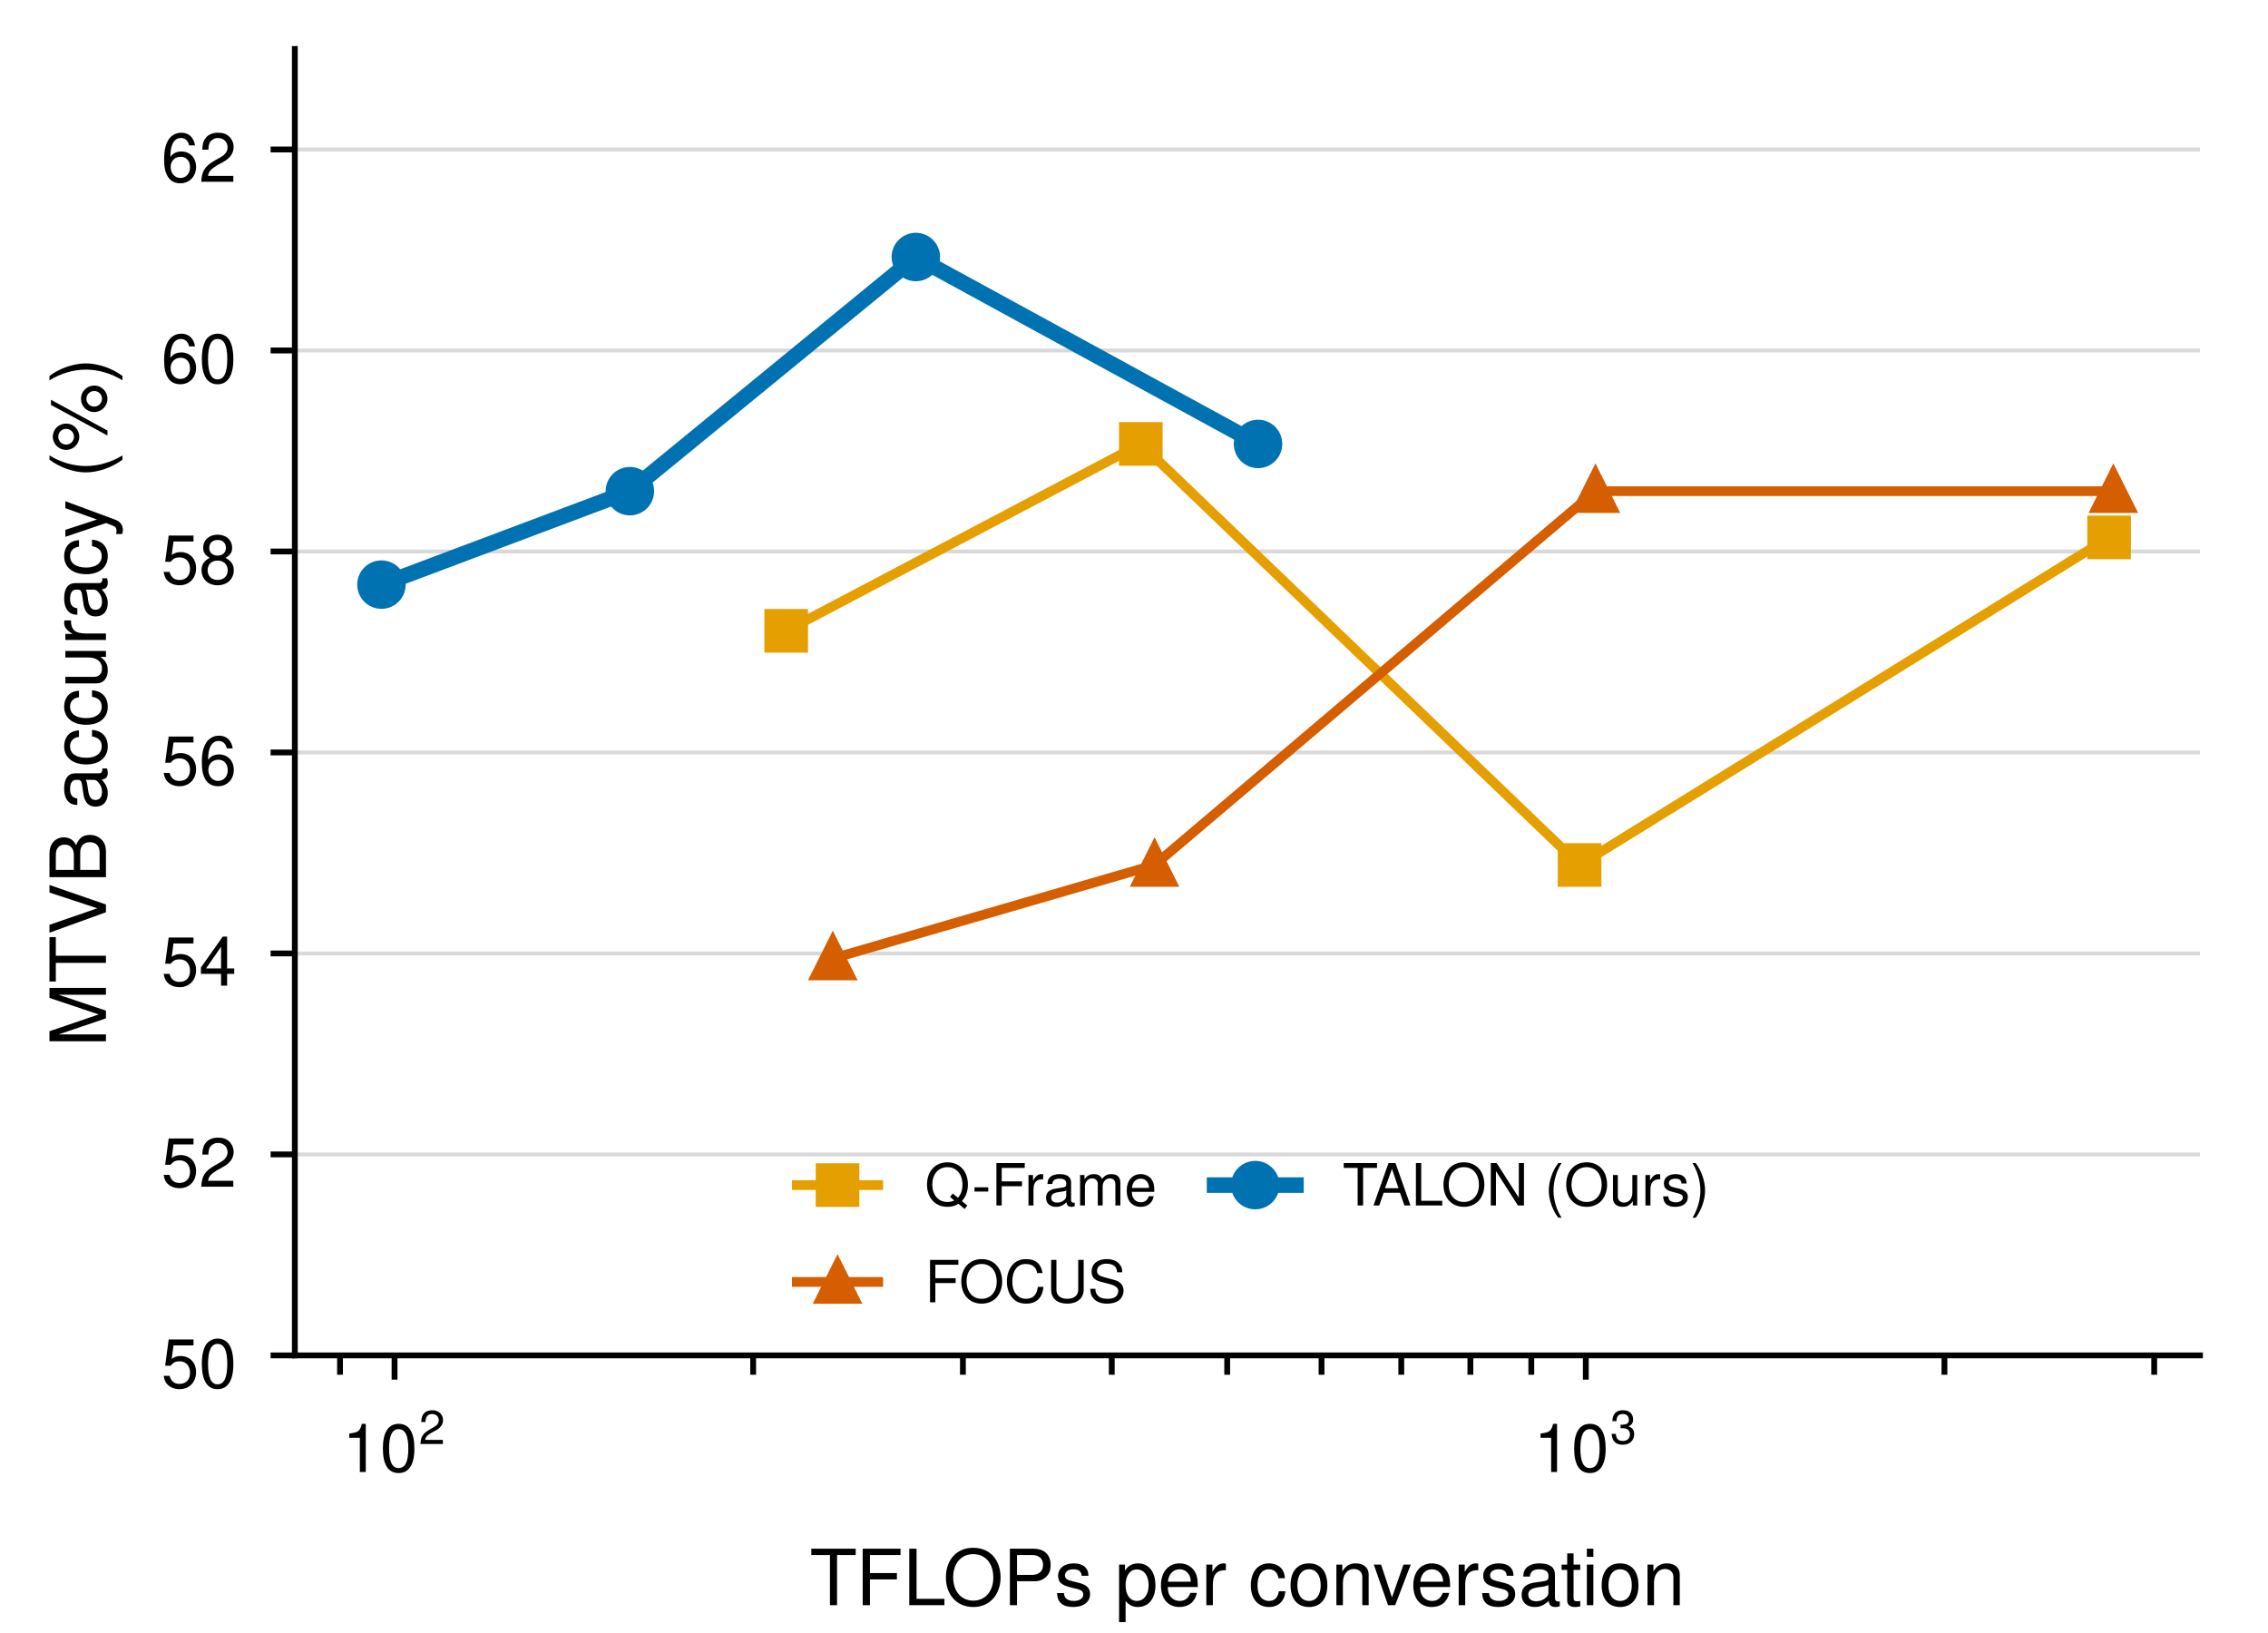
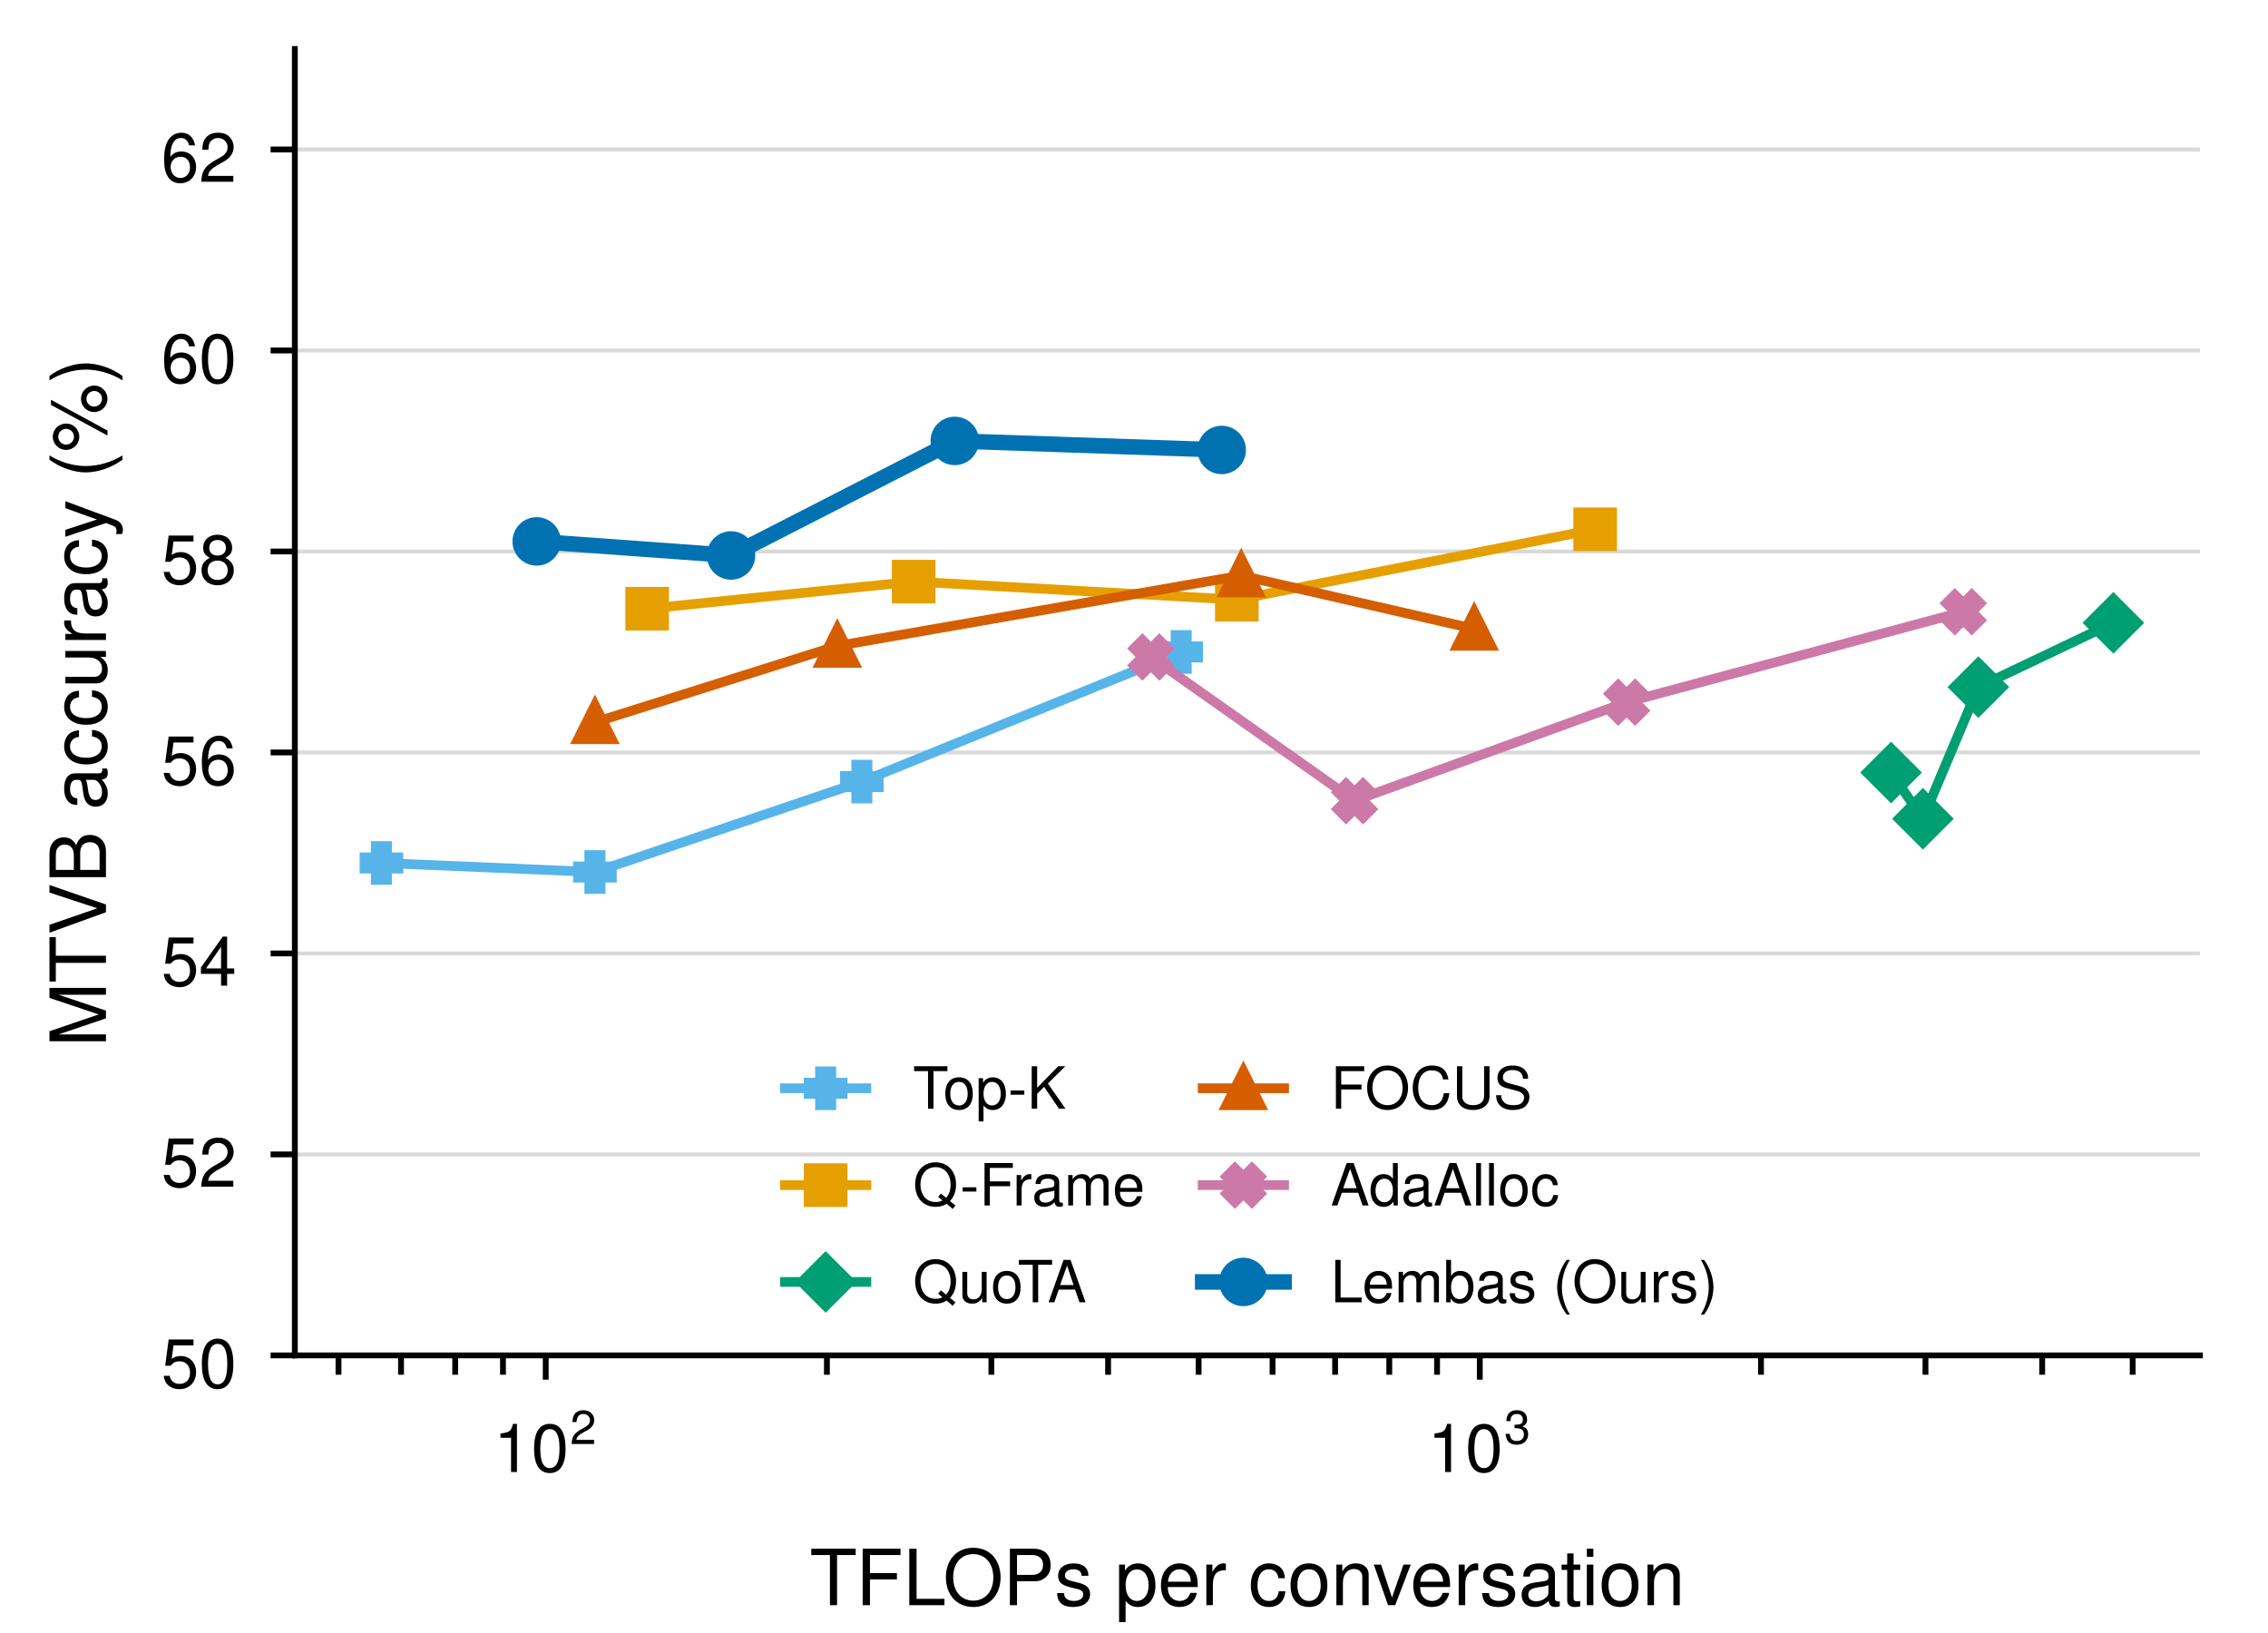
<svg xmlns="http://www.w3.org/2000/svg" xmlns:xlink="http://www.w3.org/1999/xlink" width="234pt" height="168.48pt" viewBox="0 0 234 168.48" version="1.1">
  <defs>
    <style type="text/css">*{stroke-linejoin: round; stroke-linecap: butt}</style>
  </defs>
  <g id="figure_1">
    <g id="patch_1">
      <path d="M 0 168.48  L 234 168.48  L 234 0  L 0 0  z " style="fill: #ffffff" />
    </g>
    <g id="axes_1">
      <g id="patch_2">
        <path d="M 30.42 139.838  L 226.98 139.838  L 226.98 5.054  L 30.42 5.054  z " style="fill: #ffffff" />
      </g>
      <g id="matplotlib.axis_1">
        <g id="xtick_1">
          <g id="line2d_1">
            <defs>
-               <path id="md24eeda811" d="M 0 0  L 0 2.5  " style="stroke: #000000; stroke-width: 0.6" />
+               <path id="mf16105f96f" d="M 0 0  L 0 2.5  " style="stroke: #000000; stroke-width: 0.6" />
            </defs>
            <g>
-               <use xlink:href="#md24eeda811" x="40.706" y="139.838" style="stroke: #000000; stroke-width: 0.6" />
+               <use xlink:href="#mf16105f96f" x="56.304" y="139.838" style="stroke: #000000; stroke-width: 0.6" />
            </g>
          </g>
          <g id="text_1">
-             <g transform="translate(35.31599 152.5024)">
+             <g transform="translate(50.91418 152.5024)">
              <text>
                <tspan x="0" y="-0.631" style="font-size: 7px; font-family: 'Helvetica Neue'">1</tspan>
                <tspan x="3.892" y="-0.631" style="font-size: 7px; font-family: 'Helvetica Neue'">0</tspan>
                <tspan x="7.894" y="-3.522" style="font-size: 4.9px; font-family: 'Helvetica Neue'">2</tspan>
              </text>
            </g>
          </g>
        </g>
        <g id="xtick_2">
          <g id="line2d_2">
            <g>
-               <use xlink:href="#md24eeda811" x="163.616" y="139.838" style="stroke: #000000; stroke-width: 0.6" />
+               <use xlink:href="#mf16105f96f" x="152.678" y="139.838" style="stroke: #000000; stroke-width: 0.6" />
            </g>
          </g>
          <g id="text_2">
-             <g transform="translate(158.226 152.5024)">
+             <g transform="translate(147.2878 152.5024)">
              <text>
                <tspan x="0" y="-0.631" style="font-size: 7px; font-family: 'Helvetica Neue'">1</tspan>
                <tspan x="3.892" y="-0.631" style="font-size: 7px; font-family: 'Helvetica Neue'">0</tspan>
                <tspan x="7.894" y="-3.522" style="font-size: 4.9px; font-family: 'Helvetica Neue'">3</tspan>
              </text>
            </g>
          </g>
        </g>
        <g id="xtick_3">
          <g id="line2d_3">
            <defs>
-               <path id="md30bba964e" d="M 0 0  L 0 2  " style="stroke: #000000; stroke-width: 0.6" />
+               <path id="mc0298c8e52" d="M 0 0  L 0 2  " style="stroke: #000000; stroke-width: 0.6" />
            </defs>
            <g>
-               <use xlink:href="#md30bba964e" x="35.082" y="139.838" style="stroke: #000000; stroke-width: 0.6" />
+               <use xlink:href="#mc0298c8e52" x="34.924" y="139.838" style="stroke: #000000; stroke-width: 0.6" />
            </g>
          </g>
        </g>
        <g id="xtick_4">
          <g id="line2d_4">
            <g>
-               <use xlink:href="#md30bba964e" x="77.706" y="139.838" style="stroke: #000000; stroke-width: 0.6" />
+               <use xlink:href="#mc0298c8e52" x="41.376" y="139.838" style="stroke: #000000; stroke-width: 0.6" />
            </g>
          </g>
        </g>
        <g id="xtick_5">
          <g id="line2d_5">
            <g>
-               <use xlink:href="#md30bba964e" x="99.349" y="139.838" style="stroke: #000000; stroke-width: 0.6" />
+               <use xlink:href="#mc0298c8e52" x="46.965" y="139.838" style="stroke: #000000; stroke-width: 0.6" />
            </g>
          </g>
        </g>
        <g id="xtick_6">
          <g id="line2d_6">
            <g>
-               <use xlink:href="#md30bba964e" x="114.705" y="139.838" style="stroke: #000000; stroke-width: 0.6" />
+               <use xlink:href="#mc0298c8e52" x="51.894" y="139.838" style="stroke: #000000; stroke-width: 0.6" />
            </g>
          </g>
        </g>
        <g id="xtick_7">
          <g id="line2d_7">
            <g>
-               <use xlink:href="#md30bba964e" x="126.616" y="139.838" style="stroke: #000000; stroke-width: 0.6" />
+               <use xlink:href="#mc0298c8e52" x="85.316" y="139.838" style="stroke: #000000; stroke-width: 0.6" />
            </g>
          </g>
        </g>
        <g id="xtick_8">
          <g id="line2d_8">
            <g>
-               <use xlink:href="#md30bba964e" x="136.349" y="139.838" style="stroke: #000000; stroke-width: 0.6" />
+               <use xlink:href="#mc0298c8e52" x="102.286" y="139.838" style="stroke: #000000; stroke-width: 0.6" />
            </g>
          </g>
        </g>
        <g id="xtick_9">
          <g id="line2d_9">
            <g>
-               <use xlink:href="#md30bba964e" x="144.577" y="139.838" style="stroke: #000000; stroke-width: 0.6" />
+               <use xlink:href="#mc0298c8e52" x="114.327" y="139.838" style="stroke: #000000; stroke-width: 0.6" />
            </g>
          </g>
        </g>
        <g id="xtick_10">
          <g id="line2d_10">
            <g>
-               <use xlink:href="#md30bba964e" x="151.705" y="139.838" style="stroke: #000000; stroke-width: 0.6" />
+               <use xlink:href="#mc0298c8e52" x="123.666" y="139.838" style="stroke: #000000; stroke-width: 0.6" />
            </g>
          </g>
        </g>
        <g id="xtick_11">
          <g id="line2d_11">
            <g>
-               <use xlink:href="#md30bba964e" x="157.992" y="139.838" style="stroke: #000000; stroke-width: 0.6" />
+               <use xlink:href="#mc0298c8e52" x="131.297" y="139.838" style="stroke: #000000; stroke-width: 0.6" />
            </g>
          </g>
        </g>
        <g id="xtick_12">
          <g id="line2d_12">
            <g>
-               <use xlink:href="#md30bba964e" x="200.616" y="139.838" style="stroke: #000000; stroke-width: 0.6" />
+               <use xlink:href="#mc0298c8e52" x="137.749" y="139.838" style="stroke: #000000; stroke-width: 0.6" />
            </g>
          </g>
        </g>
        <g id="xtick_13">
          <g id="line2d_13">
            <g>
-               <use xlink:href="#md30bba964e" x="222.259" y="139.838" style="stroke: #000000; stroke-width: 0.6" />
+               <use xlink:href="#mc0298c8e52" x="143.338" y="139.838" style="stroke: #000000; stroke-width: 0.6" />
+             </g>
+           </g>
+         </g>
+         <g id="xtick_14">
+           <g id="line2d_14">
+             <g>
+               <use xlink:href="#mc0298c8e52" x="148.268" y="139.838" style="stroke: #000000; stroke-width: 0.6" />
+             </g>
+           </g>
+         </g>
+         <g id="xtick_15">
+           <g id="line2d_15">
+             <g>
+               <use xlink:href="#mc0298c8e52" x="181.689" y="139.838" style="stroke: #000000; stroke-width: 0.6" />
+             </g>
+           </g>
+         </g>
+         <g id="xtick_16">
+           <g id="line2d_16">
+             <g>
+               <use xlink:href="#mc0298c8e52" x="198.66" y="139.838" style="stroke: #000000; stroke-width: 0.6" />
+             </g>
+           </g>
+         </g>
+         <g id="xtick_17">
+           <g id="line2d_17">
+             <g>
+               <use xlink:href="#mc0298c8e52" x="210.701" y="139.838" style="stroke: #000000; stroke-width: 0.6" />
+             </g>
+           </g>
+         </g>
+         <g id="xtick_18">
+           <g id="line2d_18">
+             <g>
+               <use xlink:href="#mc0298c8e52" x="220.04" y="139.838" style="stroke: #000000; stroke-width: 0.6" />
            </g>
          </g>
        </g>
        <g id="text_3">
          <text style="font-size: 8px; font-family: 'Helvetica Neue', 'Helvetica', 'Arial', 'TeX Gyre Heros', 'Nimbus Sans', 'Liberation Sans', 'DejaVu Sans', sans-serif; text-anchor: middle" x="128.7" y="165.609" transform="rotate(-0 128.7 165.6094)">TFLOPs per conversation</text>
        </g>
      </g>
      <g id="matplotlib.axis_2">
        <g id="ytick_1">
-           <g id="line2d_14">
-             <path d="M 30.42 139.838  L 226.98 139.838  " clip-path="url(#pbca39ddc68)" style="fill: none; stroke: #d9d9d9; stroke-width: 0.4; stroke-linecap: square" />
-           </g>
-           <g id="line2d_15">
+           <g id="line2d_19">
+             <path d="M 30.42 139.838  L 226.98 139.838  " clip-path="url(#p95596667d0)" style="fill: none; stroke: #d9d9d9; stroke-width: 0.4; stroke-linecap: square" />
+           </g>
+           <g id="line2d_20">
            <defs>
-               <path id="m691979f138" d="M 0 0  L -2.5 0  " style="stroke: #000000; stroke-width: 0.6" />
+               <path id="m77ddd2b922" d="M 0 0  L -2.5 0  " style="stroke: #000000; stroke-width: 0.6" />
            </defs>
            <g>
-               <use xlink:href="#m691979f138" x="30.42" y="139.838" style="stroke: #000000; stroke-width: 0.6" />
+               <use xlink:href="#m77ddd2b922" x="30.42" y="139.838" style="stroke: #000000; stroke-width: 0.6" />
            </g>
          </g>
          <g id="text_4">
            <text style="font-size: 7px; font-family: 'Helvetica Neue', 'Helvetica', 'Arial', 'TeX Gyre Heros', 'Nimbus Sans', 'Liberation Sans', 'DejaVu Sans', sans-serif; text-anchor: end" x="24.42" y="143.17" transform="rotate(-0 24.42 143.1704)">50</text>
          </g>
        </g>
        <g id="ytick_2">
-           <g id="line2d_16">
-             <path d="M 30.42 119.102  L 226.98 119.102  " clip-path="url(#pbca39ddc68)" style="fill: none; stroke: #d9d9d9; stroke-width: 0.4; stroke-linecap: square" />
-           </g>
-           <g id="line2d_17">
-             <g>
-               <use xlink:href="#m691979f138" x="30.42" y="119.102" style="stroke: #000000; stroke-width: 0.6" />
+           <g id="line2d_21">
+             <path d="M 30.42 119.102  L 226.98 119.102  " clip-path="url(#p95596667d0)" style="fill: none; stroke: #d9d9d9; stroke-width: 0.4; stroke-linecap: square" />
+           </g>
+           <g id="line2d_22">
+             <g>
+               <use xlink:href="#m77ddd2b922" x="30.42" y="119.102" style="stroke: #000000; stroke-width: 0.6" />
            </g>
          </g>
          <g id="text_5">
            <text style="font-size: 7px; font-family: 'Helvetica Neue', 'Helvetica', 'Arial', 'TeX Gyre Heros', 'Nimbus Sans', 'Liberation Sans', 'DejaVu Sans', sans-serif; text-anchor: end" x="24.42" y="122.434" transform="rotate(-0 24.42 122.4344)">52</text>
          </g>
        </g>
        <g id="ytick_3">
-           <g id="line2d_18">
-             <path d="M 30.42 98.366  L 226.98 98.366  " clip-path="url(#pbca39ddc68)" style="fill: none; stroke: #d9d9d9; stroke-width: 0.4; stroke-linecap: square" />
-           </g>
-           <g id="line2d_19">
-             <g>
-               <use xlink:href="#m691979f138" x="30.42" y="98.366" style="stroke: #000000; stroke-width: 0.6" />
+           <g id="line2d_23">
+             <path d="M 30.42 98.366  L 226.98 98.366  " clip-path="url(#p95596667d0)" style="fill: none; stroke: #d9d9d9; stroke-width: 0.4; stroke-linecap: square" />
+           </g>
+           <g id="line2d_24">
+             <g>
+               <use xlink:href="#m77ddd2b922" x="30.42" y="98.366" style="stroke: #000000; stroke-width: 0.6" />
            </g>
          </g>
          <g id="text_6">
            <text style="font-size: 7px; font-family: 'Helvetica Neue', 'Helvetica', 'Arial', 'TeX Gyre Heros', 'Nimbus Sans', 'Liberation Sans', 'DejaVu Sans', sans-serif; text-anchor: end" x="24.42" y="101.698" transform="rotate(-0 24.42 101.6984)">54</text>
          </g>
        </g>
        <g id="ytick_4">
-           <g id="line2d_20">
-             <path d="M 30.42 77.63  L 226.98 77.63  " clip-path="url(#pbca39ddc68)" style="fill: none; stroke: #d9d9d9; stroke-width: 0.4; stroke-linecap: square" />
-           </g>
-           <g id="line2d_21">
-             <g>
-               <use xlink:href="#m691979f138" x="30.42" y="77.63" style="stroke: #000000; stroke-width: 0.6" />
+           <g id="line2d_25">
+             <path d="M 30.42 77.63  L 226.98 77.63  " clip-path="url(#p95596667d0)" style="fill: none; stroke: #d9d9d9; stroke-width: 0.4; stroke-linecap: square" />
+           </g>
+           <g id="line2d_26">
+             <g>
+               <use xlink:href="#m77ddd2b922" x="30.42" y="77.63" style="stroke: #000000; stroke-width: 0.6" />
            </g>
          </g>
          <g id="text_7">
            <text style="font-size: 7px; font-family: 'Helvetica Neue', 'Helvetica', 'Arial', 'TeX Gyre Heros', 'Nimbus Sans', 'Liberation Sans', 'DejaVu Sans', sans-serif; text-anchor: end" x="24.42" y="80.962" transform="rotate(-0 24.42 80.9624)">56</text>
          </g>
        </g>
        <g id="ytick_5">
-           <g id="line2d_22">
-             <path d="M 30.42 56.894  L 226.98 56.894  " clip-path="url(#pbca39ddc68)" style="fill: none; stroke: #d9d9d9; stroke-width: 0.4; stroke-linecap: square" />
-           </g>
-           <g id="line2d_23">
-             <g>
-               <use xlink:href="#m691979f138" x="30.42" y="56.894" style="stroke: #000000; stroke-width: 0.6" />
+           <g id="line2d_27">
+             <path d="M 30.42 56.894  L 226.98 56.894  " clip-path="url(#p95596667d0)" style="fill: none; stroke: #d9d9d9; stroke-width: 0.4; stroke-linecap: square" />
+           </g>
+           <g id="line2d_28">
+             <g>
+               <use xlink:href="#m77ddd2b922" x="30.42" y="56.894" style="stroke: #000000; stroke-width: 0.6" />
            </g>
          </g>
          <g id="text_8">
            <text style="font-size: 7px; font-family: 'Helvetica Neue', 'Helvetica', 'Arial', 'TeX Gyre Heros', 'Nimbus Sans', 'Liberation Sans', 'DejaVu Sans', sans-serif; text-anchor: end" x="24.42" y="60.226" transform="rotate(-0 24.42 60.2264)">58</text>
          </g>
        </g>
        <g id="ytick_6">
-           <g id="line2d_24">
-             <path d="M 30.42 36.158  L 226.98 36.158  " clip-path="url(#pbca39ddc68)" style="fill: none; stroke: #d9d9d9; stroke-width: 0.4; stroke-linecap: square" />
-           </g>
-           <g id="line2d_25">
-             <g>
-               <use xlink:href="#m691979f138" x="30.42" y="36.158" style="stroke: #000000; stroke-width: 0.6" />
+           <g id="line2d_29">
+             <path d="M 30.42 36.158  L 226.98 36.158  " clip-path="url(#p95596667d0)" style="fill: none; stroke: #d9d9d9; stroke-width: 0.4; stroke-linecap: square" />
+           </g>
+           <g id="line2d_30">
+             <g>
+               <use xlink:href="#m77ddd2b922" x="30.42" y="36.158" style="stroke: #000000; stroke-width: 0.6" />
            </g>
          </g>
          <g id="text_9">
            <text style="font-size: 7px; font-family: 'Helvetica Neue', 'Helvetica', 'Arial', 'TeX Gyre Heros', 'Nimbus Sans', 'Liberation Sans', 'DejaVu Sans', sans-serif; text-anchor: end" x="24.42" y="39.49" transform="rotate(-0 24.42 39.4904)">60</text>
          </g>
        </g>
        <g id="ytick_7">
-           <g id="line2d_26">
-             <path d="M 30.42 15.422  L 226.98 15.422  " clip-path="url(#pbca39ddc68)" style="fill: none; stroke: #d9d9d9; stroke-width: 0.4; stroke-linecap: square" />
-           </g>
-           <g id="line2d_27">
-             <g>
-               <use xlink:href="#m691979f138" x="30.42" y="15.422" style="stroke: #000000; stroke-width: 0.6" />
+           <g id="line2d_31">
+             <path d="M 30.42 15.422  L 226.98 15.422  " clip-path="url(#p95596667d0)" style="fill: none; stroke: #d9d9d9; stroke-width: 0.4; stroke-linecap: square" />
+           </g>
+           <g id="line2d_32">
+             <g>
+               <use xlink:href="#m77ddd2b922" x="30.42" y="15.422" style="stroke: #000000; stroke-width: 0.6" />
            </g>
          </g>
          <g id="text_10">
            <text style="font-size: 7px; font-family: 'Helvetica Neue', 'Helvetica', 'Arial', 'TeX Gyre Heros', 'Nimbus Sans', 'Liberation Sans', 'DejaVu Sans', sans-serif; text-anchor: end" x="24.42" y="18.754" transform="rotate(-0 24.42 18.7544)">62</text>
          </g>
        </g>
        <g id="text_11">
          <text style="font-size: 8px; font-family: 'Helvetica Neue', 'Helvetica', 'Arial', 'TeX Gyre Heros', 'Nimbus Sans', 'Liberation Sans', 'DejaVu Sans', sans-serif; text-anchor: middle" x="10.933" y="72.446" transform="rotate(-90 10.93287 72.4464)">MTVB accuracy (%)</text>
        </g>
      </g>
-       <g id="line2d_28">
-         <path d="M 81.117 65.085  L 117.702 45.801  L 162.972 89.243  L 217.605 55.443  " clip-path="url(#pbca39ddc68)" style="fill: none; stroke: #e69f00; stroke-linecap: square" />
-         <defs>
-           <path id="md00b709ac6" d="M -1.75 1.75  L 1.75 1.75  L 1.75 -1.75  L -1.75 -1.75  z " style="stroke: #e69f00; stroke-linejoin: miter" />
-         </defs>
-         <g clip-path="url(#pbca39ddc68)">
-           <use xlink:href="#md00b709ac6" x="81.117" y="65.085" style="fill: #e69f00; stroke: #e69f00; stroke-linejoin: miter" />
-           <use xlink:href="#md00b709ac6" x="117.702" y="45.801" style="fill: #e69f00; stroke: #e69f00; stroke-linejoin: miter" />
-           <use xlink:href="#md00b709ac6" x="162.972" y="89.243" style="fill: #e69f00; stroke: #e69f00; stroke-linejoin: miter" />
-           <use xlink:href="#md00b709ac6" x="217.605" y="55.443" style="fill: #e69f00; stroke: #e69f00; stroke-linejoin: miter" />
-         </g>
-       </g>
-       <g id="line2d_29">
-         <path d="M 85.926 98.885  L 119.121 89.243  L 164.61 50.674  L 218.045 50.674  " clip-path="url(#pbca39ddc68)" style="fill: none; stroke: #d55e00; stroke-linecap: square" />
-         <defs>
-           <path id="mcd2f6dfbab" d="M 0 -1.75  L -1.75 1.75  L 1.75 1.75  z " style="stroke: #d55e00; stroke-linejoin: miter" />
-         </defs>
-         <g clip-path="url(#pbca39ddc68)">
-           <use xlink:href="#mcd2f6dfbab" x="85.926" y="98.885" style="fill: #d55e00; stroke: #d55e00; stroke-linejoin: miter" />
-           <use xlink:href="#mcd2f6dfbab" x="119.121" y="89.243" style="fill: #d55e00; stroke: #d55e00; stroke-linejoin: miter" />
-           <use xlink:href="#mcd2f6dfbab" x="164.61" y="50.674" style="fill: #d55e00; stroke: #d55e00; stroke-linejoin: miter" />
-           <use xlink:href="#mcd2f6dfbab" x="218.045" y="50.674" style="fill: #d55e00; stroke: #d55e00; stroke-linejoin: miter" />
+       <g id="line2d_33">
+         <path d="M 39.355 89.035  L 61.382 89.968  L 88.922 80.637  L 121.871 67.262  " clip-path="url(#p95596667d0)" style="fill: none; stroke: #56b4e9; stroke-linecap: square" />
+         <defs>
+           <path id="m77ffe0a151" d="M -0.583 1.75  L 0.583 1.75  L 0.583 0.583  L 1.75 0.583  L 1.75 -0.583  L 0.583 -0.583  L 0.583 -1.75  L -0.583 -1.75  L -0.583 -0.583  L -1.75 -0.583  L -1.75 0.583  L -0.583 0.583  z " style="stroke: #56b4e9; stroke-linejoin: miter" />
+         </defs>
+         <g clip-path="url(#p95596667d0)">
+           <use xlink:href="#m77ffe0a151" x="39.355" y="89.035" style="fill: #56b4e9; stroke: #56b4e9; stroke-linejoin: miter" />
+           <use xlink:href="#m77ffe0a151" x="61.382" y="89.968" style="fill: #56b4e9; stroke: #56b4e9; stroke-linejoin: miter" />
+           <use xlink:href="#m77ffe0a151" x="88.922" y="80.637" style="fill: #56b4e9; stroke: #56b4e9; stroke-linejoin: miter" />
+           <use xlink:href="#m77ffe0a151" x="121.871" y="67.262" style="fill: #56b4e9; stroke: #56b4e9; stroke-linejoin: miter" />
+         </g>
+       </g>
+       <g id="line2d_34">
+         <path d="M 66.767 62.804  L 94.268 60.005  L 127.61 61.871  L 164.579 54.613  " clip-path="url(#p95596667d0)" style="fill: none; stroke: #e69f00; stroke-linecap: square" />
+         <defs>
+           <path id="m44f726f4c8" d="M -1.75 1.75  L 1.75 1.75  L 1.75 -1.75  L -1.75 -1.75  z " style="stroke: #e69f00; stroke-linejoin: miter" />
+         </defs>
+         <g clip-path="url(#p95596667d0)">
+           <use xlink:href="#m44f726f4c8" x="66.767" y="62.804" style="fill: #e69f00; stroke: #e69f00; stroke-linejoin: miter" />
+           <use xlink:href="#m44f726f4c8" x="94.268" y="60.005" style="fill: #e69f00; stroke: #e69f00; stroke-linejoin: miter" />
+           <use xlink:href="#m44f726f4c8" x="127.61" y="61.871" style="fill: #e69f00; stroke: #e69f00; stroke-linejoin: miter" />
+           <use xlink:href="#m44f726f4c8" x="164.579" y="54.613" style="fill: #e69f00; stroke: #e69f00; stroke-linejoin: miter" />
+         </g>
+       </g>
+       <g id="line2d_35">
+         <path d="M 195.108 79.704  L 198.394 84.473  L 204.117 70.891  L 218.045 64.256  " clip-path="url(#p95596667d0)" style="fill: none; stroke: #009e73; stroke-linecap: square" />
+         <defs>
+           <path id="mf9a91a7696" d="M -0 2.475  L 2.475 0  L 0 -2.475  L -2.475 -0  z " style="stroke: #009e73; stroke-linejoin: miter" />
+         </defs>
+         <g clip-path="url(#p95596667d0)">
+           <use xlink:href="#mf9a91a7696" x="195.108" y="79.704" style="fill: #009e73; stroke: #009e73; stroke-linejoin: miter" />
+           <use xlink:href="#mf9a91a7696" x="198.394" y="84.473" style="fill: #009e73; stroke: #009e73; stroke-linejoin: miter" />
+           <use xlink:href="#mf9a91a7696" x="204.117" y="70.891" style="fill: #009e73; stroke: #009e73; stroke-linejoin: miter" />
+           <use xlink:href="#mf9a91a7696" x="218.045" y="64.256" style="fill: #009e73; stroke: #009e73; stroke-linejoin: miter" />
+         </g>
+       </g>
+       <g id="line2d_36">
+         <path d="M 61.382 74.52  L 86.39 66.64  L 128.065 59.383  L 152.1 64.878  " clip-path="url(#p95596667d0)" style="fill: none; stroke: #d55e00; stroke-linecap: square" />
+         <defs>
+           <path id="m7020e41f59" d="M 0 -1.75  L -1.75 1.75  L 1.75 1.75  z " style="stroke: #d55e00; stroke-linejoin: miter" />
+         </defs>
+         <g clip-path="url(#p95596667d0)">
+           <use xlink:href="#m7020e41f59" x="61.382" y="74.52" style="fill: #d55e00; stroke: #d55e00; stroke-linejoin: miter" />
+           <use xlink:href="#m7020e41f59" x="86.39" y="66.64" style="fill: #d55e00; stroke: #d55e00; stroke-linejoin: miter" />
+           <use xlink:href="#m7020e41f59" x="128.065" y="59.383" style="fill: #d55e00; stroke: #d55e00; stroke-linejoin: miter" />
+           <use xlink:href="#m7020e41f59" x="152.1" y="64.878" style="fill: #d55e00; stroke: #d55e00; stroke-linejoin: miter" />
+         </g>
+       </g>
+       <g id="line2d_37">
+         <path d="M 118.742 67.781  L 139.752 82.607  L 167.829 72.446  L 202.563 63.115  " clip-path="url(#p95596667d0)" style="fill: none; stroke: #cc79a7; stroke-linecap: square" />
+         <defs>
+           <path id="m31673c7334" d="M -0.875 1.75  L 0 0.875  L 0.875 1.75  L 1.75 0.875  L 0.875 0  L 1.75 -0.875  L 0.875 -1.75  L 0 -0.875  L -0.875 -1.75  L -1.75 -0.875  L -0.875 0  L -1.75 0.875  z " style="stroke: #cc79a7; stroke-linejoin: miter" />
+         </defs>
+         <g clip-path="url(#p95596667d0)">
+           <use xlink:href="#m31673c7334" x="118.742" y="67.781" style="fill: #cc79a7; stroke: #cc79a7; stroke-linejoin: miter" />
+           <use xlink:href="#m31673c7334" x="139.752" y="82.607" style="fill: #cc79a7; stroke: #cc79a7; stroke-linejoin: miter" />
+           <use xlink:href="#m31673c7334" x="167.829" y="72.446" style="fill: #cc79a7; stroke: #cc79a7; stroke-linejoin: miter" />
+           <use xlink:href="#m31673c7334" x="202.563" y="63.115" style="fill: #cc79a7; stroke: #cc79a7; stroke-linejoin: miter" />
        </g>
      </g>
      <g id="patch_3">
        <path d="M 30.42 139.838  L 30.42 5.054  " style="fill: none; stroke: #000000; stroke-width: 0.6; stroke-linejoin: miter; stroke-linecap: square" />
      </g>
      <g id="patch_4">
        <path d="M 30.42 139.838  L 226.98 139.838  " style="fill: none; stroke: #000000; stroke-width: 0.6; stroke-linejoin: miter; stroke-linecap: square" />
      </g>
-       <g id="line2d_30">
-         <path d="M 39.355 60.316  L 64.988 50.674  L 94.49 26.516  L 129.797 45.801  " clip-path="url(#pbca39ddc68)" style="fill: none; stroke: #0072b2; stroke-width: 1.6; stroke-linecap: square" />
-         <defs>
-           <path id="m8c3fee6f2a" d="M 0 2  C 0.53 2 1.039 1.789 1.414 1.414  C 1.789 1.039 2 0.53 2 0  C 2 -0.53 1.789 -1.039 1.414 -1.414  C 1.039 -1.789 0.53 -2 0 -2  C -0.53 -2 -1.039 -1.789 -1.414 -1.414  C -1.789 -1.039 -2 -0.53 -2 0  C -2 0.53 -1.789 1.039 -1.414 1.414  C -1.039 1.789 -0.53 2 0 2  z " style="stroke: #0072b2" />
-         </defs>
-         <g clip-path="url(#pbca39ddc68)">
-           <use xlink:href="#m8c3fee6f2a" x="39.355" y="60.316" style="fill: #0072b2; stroke: #0072b2" />
-           <use xlink:href="#m8c3fee6f2a" x="64.988" y="50.674" style="fill: #0072b2; stroke: #0072b2" />
-           <use xlink:href="#m8c3fee6f2a" x="94.49" y="26.516" style="fill: #0072b2; stroke: #0072b2" />
-           <use xlink:href="#m8c3fee6f2a" x="129.797" y="45.801" style="fill: #0072b2; stroke: #0072b2" />
+       <g id="line2d_38">
+         <path d="M 55.373 55.858  L 75.423 57.309  L 98.507 45.49  L 126.05 46.423  " clip-path="url(#p95596667d0)" style="fill: none; stroke: #0072b2; stroke-width: 1.6; stroke-linecap: square" />
+         <defs>
+           <path id="me035fe7148" d="M 0 2  C 0.53 2 1.039 1.789 1.414 1.414  C 1.789 1.039 2 0.53 2 0  C 2 -0.53 1.789 -1.039 1.414 -1.414  C 1.039 -1.789 0.53 -2 0 -2  C -0.53 -2 -1.039 -1.789 -1.414 -1.414  C -1.789 -1.039 -2 -0.53 -2 0  C -2 0.53 -1.789 1.039 -1.414 1.414  C -1.039 1.789 -0.53 2 0 2  z " style="stroke: #0072b2" />
+         </defs>
+         <g clip-path="url(#p95596667d0)">
+           <use xlink:href="#me035fe7148" x="55.373" y="55.858" style="fill: #0072b2; stroke: #0072b2" />
+           <use xlink:href="#me035fe7148" x="75.423" y="57.309" style="fill: #0072b2; stroke: #0072b2" />
+           <use xlink:href="#me035fe7148" x="98.507" y="45.49" style="fill: #0072b2; stroke: #0072b2" />
+           <use xlink:href="#me035fe7148" x="126.05" y="46.423" style="fill: #0072b2; stroke: #0072b2" />
        </g>
      </g>
      <g id="legend_1">
-         <g id="line2d_31">
-           <path d="M 82.212 122.27  L 86.412 122.27  L 90.612 122.27  " style="fill: none; stroke: #e69f00; stroke-linecap: square" />
-           <g>
-             <use xlink:href="#md00b709ac6" x="86.412" y="122.27" style="fill: #e69f00; stroke: #e69f00; stroke-linejoin: miter" />
+         <g id="line2d_39">
+           <path d="M 80.988 112.28  L 85.188 112.28  L 89.388 112.28  " style="fill: none; stroke: #56b4e9; stroke-linecap: square" />
+           <g>
+             <use xlink:href="#m77ffe0a151" x="85.188" y="112.28" style="fill: #56b4e9; stroke: #56b4e9; stroke-linejoin: miter" />
          </g>
        </g>
        <g id="text_12">
-           <text style="font-size: 6px; font-family: 'Helvetica Neue', 'Helvetica', 'Arial', 'TeX Gyre Heros', 'Nimbus Sans', 'Liberation Sans', 'DejaVu Sans', sans-serif; text-anchor: start" x="95.412" y="124.37" transform="rotate(-0 95.41172 124.3704)">Q-Frame</text>
-         </g>
-         <g id="line2d_32">
-           <path d="M 82.212 132.26  L 86.412 132.26  L 90.612 132.26  " style="fill: none; stroke: #d55e00; stroke-linecap: square" />
-           <g>
-             <use xlink:href="#mcd2f6dfbab" x="86.412" y="132.26" style="fill: #d55e00; stroke: #d55e00; stroke-linejoin: miter" />
+           <text style="font-size: 6px; font-family: 'Helvetica Neue', 'Helvetica', 'Arial', 'TeX Gyre Heros', 'Nimbus Sans', 'Liberation Sans', 'DejaVu Sans', sans-serif; text-anchor: start" x="94.188" y="114.38" transform="rotate(-0 94.18781 114.3804)">Top-K</text>
+         </g>
+         <g id="line2d_40">
+           <path d="M 80.988 122.27  L 85.188 122.27  L 89.388 122.27  " style="fill: none; stroke: #e69f00; stroke-linecap: square" />
+           <g>
+             <use xlink:href="#m44f726f4c8" x="85.188" y="122.27" style="fill: #e69f00; stroke: #e69f00; stroke-linejoin: miter" />
          </g>
        </g>
        <g id="text_13">
-           <text style="font-size: 6px; font-family: 'Helvetica Neue', 'Helvetica', 'Arial', 'TeX Gyre Heros', 'Nimbus Sans', 'Liberation Sans', 'DejaVu Sans', sans-serif; text-anchor: start" x="95.412" y="134.36" transform="rotate(-0 95.41172 134.3604)">FOCUS</text>
-         </g>
-         <g id="line2d_33">
-           <path d="M 125.31 122.27  L 129.51 122.27  L 133.71 122.27  " style="fill: none; stroke: #0072b2; stroke-width: 1.6; stroke-linecap: square" />
-           <g>
-             <use xlink:href="#m8c3fee6f2a" x="129.51" y="122.27" style="fill: #0072b2; stroke: #0072b2" />
+           <text style="font-size: 6px; font-family: 'Helvetica Neue', 'Helvetica', 'Arial', 'TeX Gyre Heros', 'Nimbus Sans', 'Liberation Sans', 'DejaVu Sans', sans-serif; text-anchor: start" x="94.188" y="124.37" transform="rotate(-0 94.18781 124.3704)">Q-Frame</text>
+         </g>
+         <g id="line2d_41">
+           <path d="M 80.988 132.26  L 85.188 132.26  L 89.388 132.26  " style="fill: none; stroke: #009e73; stroke-linecap: square" />
+           <g>
+             <use xlink:href="#mf9a91a7696" x="85.188" y="132.26" style="fill: #009e73; stroke: #009e73; stroke-linejoin: miter" />
          </g>
        </g>
        <g id="text_14">
-           <text style="font-size: 6px; font-family: 'Helvetica Neue', 'Helvetica', 'Arial', 'TeX Gyre Heros', 'Nimbus Sans', 'Liberation Sans', 'DejaVu Sans', sans-serif; text-anchor: start" x="138.51" y="124.37" transform="rotate(-0 138.5105 124.3704)">TALON (Ours)</text>
+           <text style="font-size: 6px; font-family: 'Helvetica Neue', 'Helvetica', 'Arial', 'TeX Gyre Heros', 'Nimbus Sans', 'Liberation Sans', 'DejaVu Sans', sans-serif; text-anchor: start" x="94.188" y="134.36" transform="rotate(-0 94.18781 134.3604)">QuoTA</text>
+         </g>
+         <g id="line2d_42">
+           <path d="M 124.087 112.28  L 128.287 112.28  L 132.487 112.28  " style="fill: none; stroke: #d55e00; stroke-linecap: square" />
+           <g>
+             <use xlink:href="#m7020e41f59" x="128.287" y="112.28" style="fill: #d55e00; stroke: #d55e00; stroke-linejoin: miter" />
+           </g>
+         </g>
+         <g id="text_15">
+           <text style="font-size: 6px; font-family: 'Helvetica Neue', 'Helvetica', 'Arial', 'TeX Gyre Heros', 'Nimbus Sans', 'Liberation Sans', 'DejaVu Sans', sans-serif; text-anchor: start" x="137.287" y="114.38" transform="rotate(-0 137.2866 114.3804)">FOCUS</text>
+         </g>
+         <g id="line2d_43">
+           <path d="M 124.087 122.27  L 128.287 122.27  L 132.487 122.27  " style="fill: none; stroke: #cc79a7; stroke-linecap: square" />
+           <g>
+             <use xlink:href="#m31673c7334" x="128.287" y="122.27" style="fill: #cc79a7; stroke: #cc79a7; stroke-linejoin: miter" />
+           </g>
+         </g>
+         <g id="text_16">
+           <text style="font-size: 6px; font-family: 'Helvetica Neue', 'Helvetica', 'Arial', 'TeX Gyre Heros', 'Nimbus Sans', 'Liberation Sans', 'DejaVu Sans', sans-serif; text-anchor: start" x="137.287" y="124.37" transform="rotate(-0 137.2866 124.3704)">AdaAlloc</text>
+         </g>
+         <g id="line2d_44">
+           <path d="M 124.087 132.26  L 128.287 132.26  L 132.487 132.26  " style="fill: none; stroke: #0072b2; stroke-width: 1.6; stroke-linecap: square" />
+           <g>
+             <use xlink:href="#me035fe7148" x="128.287" y="132.26" style="fill: #0072b2; stroke: #0072b2" />
+           </g>
+         </g>
+         <g id="text_17">
+           <text style="font-size: 6px; font-family: 'Helvetica Neue', 'Helvetica', 'Arial', 'TeX Gyre Heros', 'Nimbus Sans', 'Liberation Sans', 'DejaVu Sans', sans-serif; text-anchor: start" x="137.287" y="134.36" transform="rotate(-0 137.2866 134.3604)">Lembas (Ours)</text>
        </g>
      </g>
    </g>
  </g>
  <defs>
-     <clipPath id="pbca39ddc68">
+     <clipPath id="p95596667d0">
      <rect x="30.42" y="5.054" width="196.56" height="134.784" />
    </clipPath>
  </defs>
</svg>
